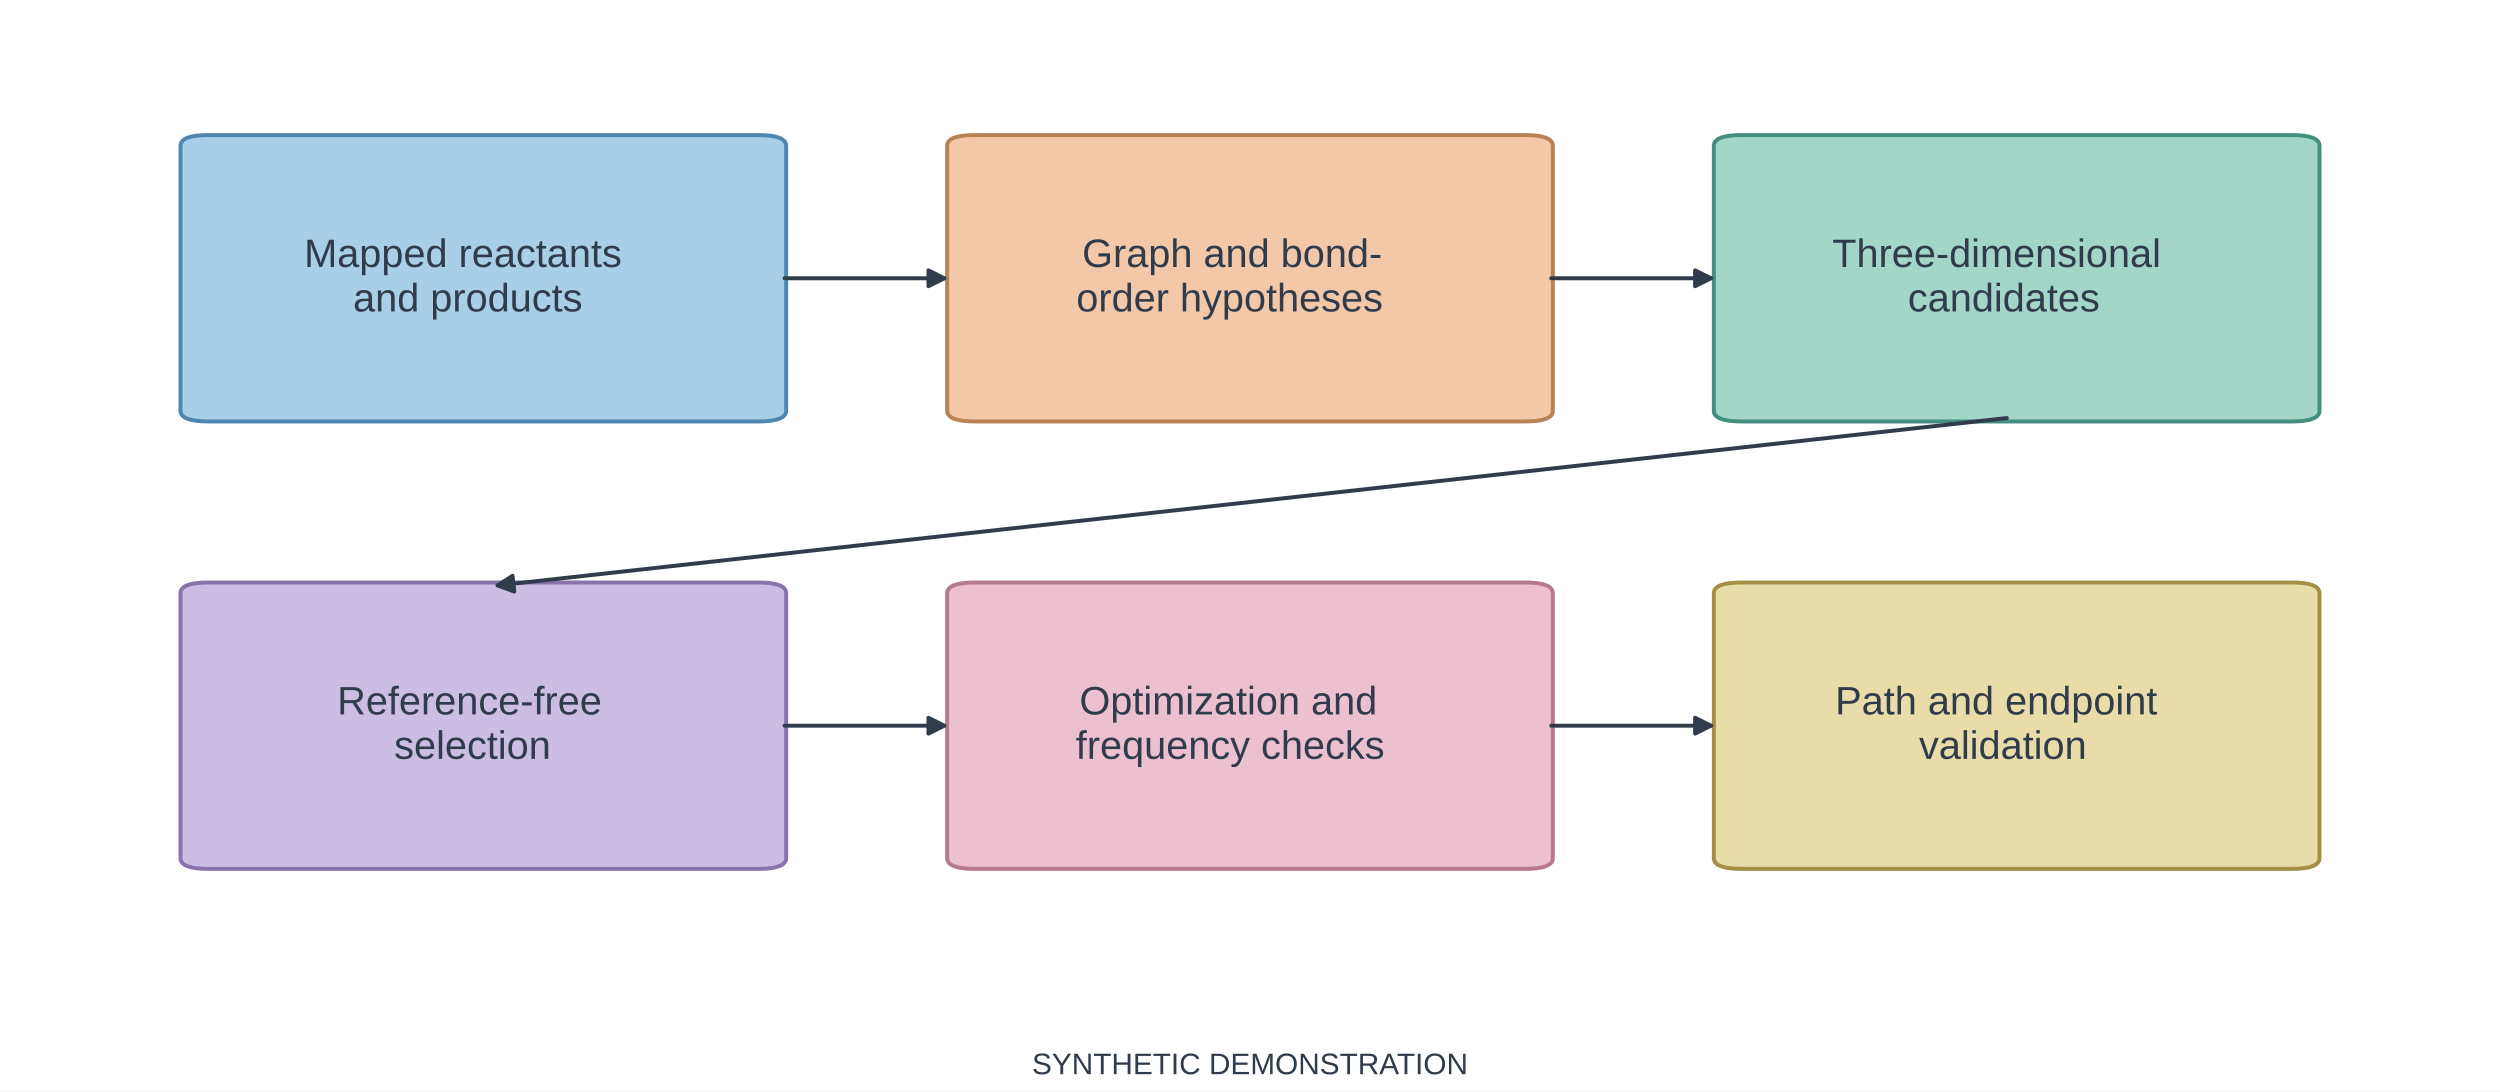
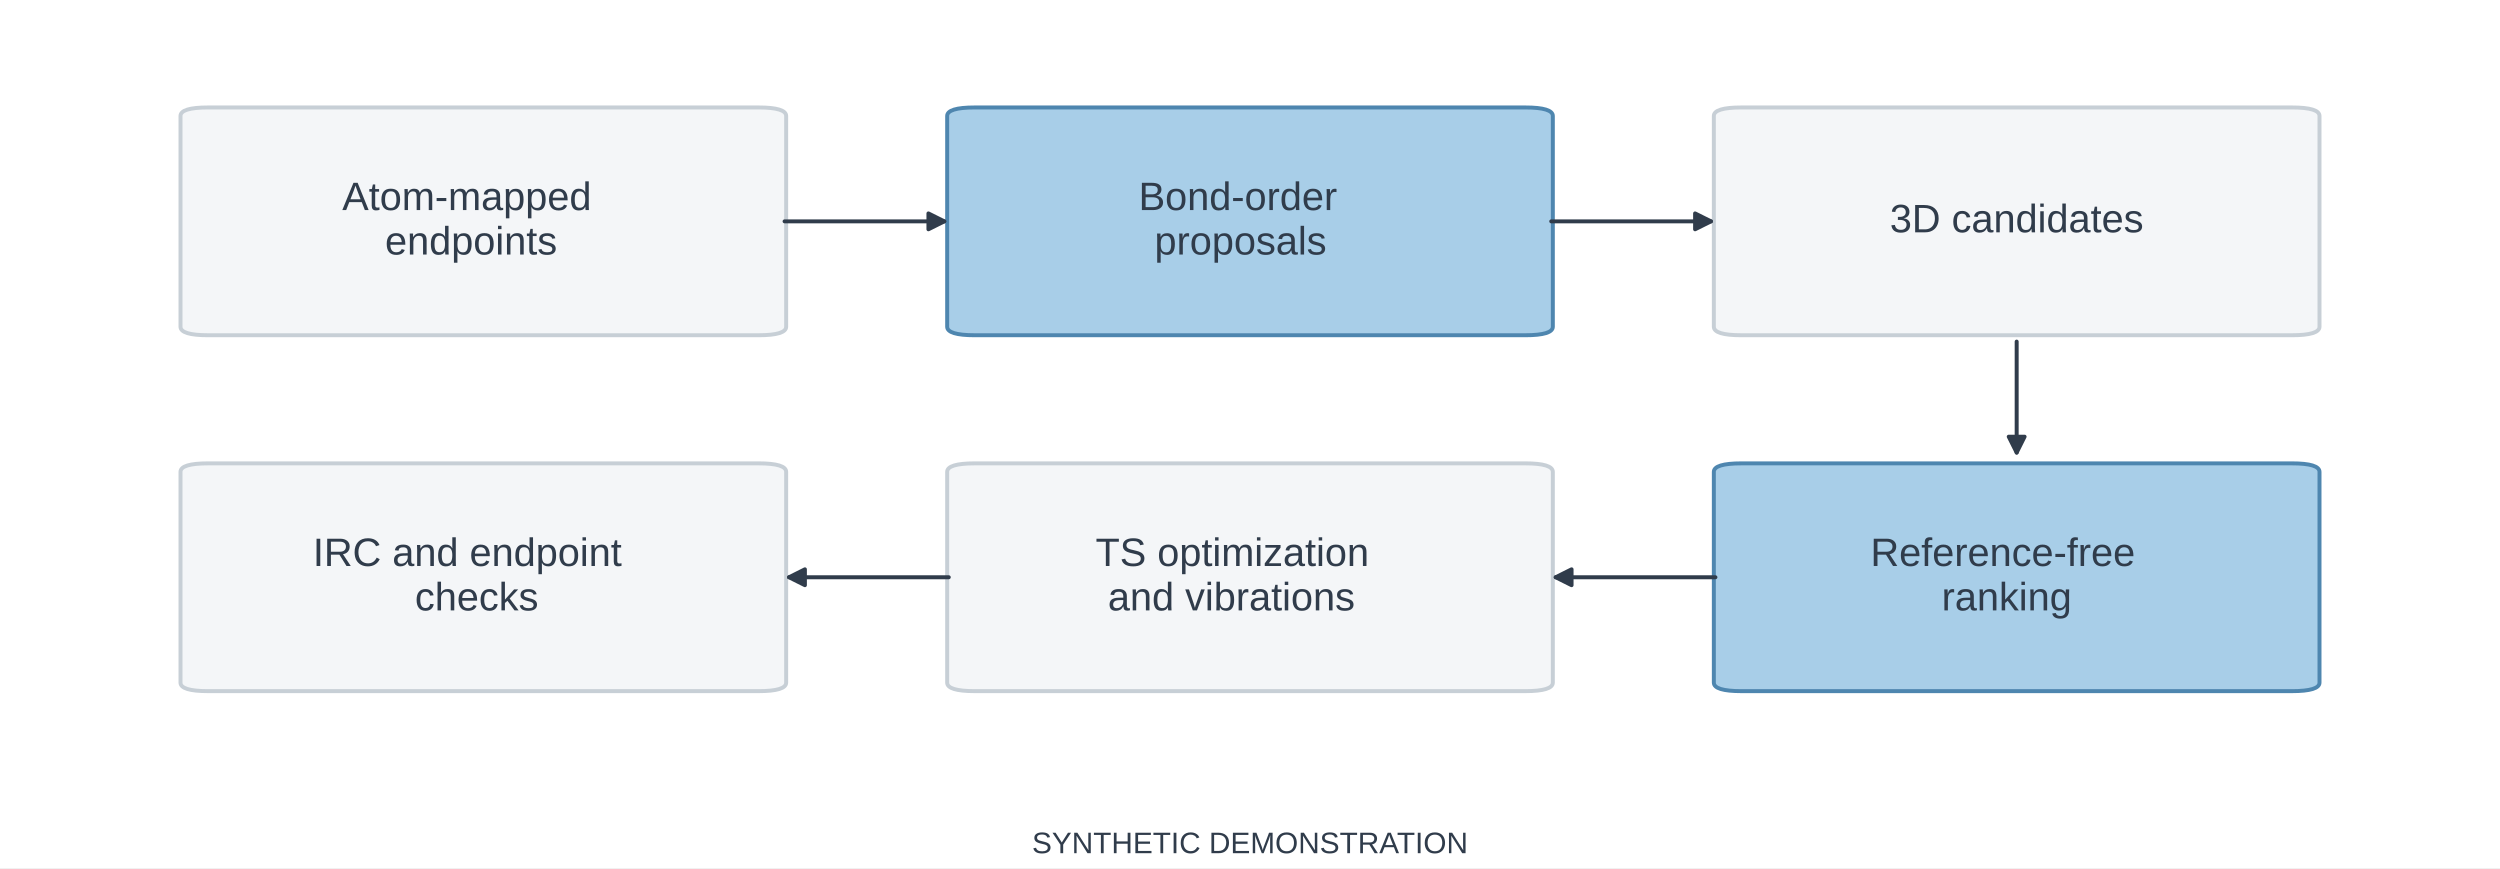
- <svg xmlns="http://www.w3.org/2000/svg" width="504pt" height="220pt" viewBox="0 0 504 220" version="1.1">
+ <svg xmlns="http://www.w3.org/2000/svg" width="504pt" height="175pt" viewBox="0 0 504 175" version="1.1">
  <defs>
    <style type="text/css">*{stroke-linejoin: round; stroke-linecap: butt}</style>
  </defs>
  <g id="figure_1">
    <g id="patch_1">
-       <path d="M 0 220  L 504 220  L 504 0  L 0 0  z " style="fill: #ffffff" />
+       <path d="M 0 175  L 504 175  L 504 0  L 0 0  z " style="fill: #ffffff" />
    </g>
    <g id="axes_1">
      <g id="patch_2">
-         <path d="M 41.953 84.964  L 152.927 84.964  Q 158.491 84.964 158.491 82.799  L 158.491 29.401  Q 158.491 27.236 152.927 27.236  L 41.953 27.236  Q 36.389 27.236 36.389 29.401  L 36.389 82.799  Q 36.389 84.964 41.953 84.964  z " clip-path="url(#p9818ed66cb)" style="fill: #a8cee8; stroke: #4e86af; stroke-width: 0.8; stroke-linejoin: miter" />
+         <path d="M 41.953 67.585  L 152.927 67.585  Q 158.491 67.585 158.491 65.863  L 158.491 23.387  Q 158.491 21.665 152.927 21.665  L 41.953 21.665  Q 36.389 21.665 36.389 23.387  L 36.389 65.863  Q 36.389 67.585 41.953 67.585  z " clip-path="url(#p2261b8c0df)" style="fill: #f4f6f8; stroke: #c7cfd6; stroke-width: 0.8; stroke-linejoin: miter" />
      </g>
      <g id="patch_3">
-         <path d="M 196.513 84.964  L 307.487 84.964  Q 313.051 84.964 313.051 82.799  L 313.051 29.401  Q 313.051 27.236 307.487 27.236  L 196.513 27.236  Q 190.949 27.236 190.949 29.401  L 190.949 82.799  Q 190.949 84.964 196.513 84.964  z " clip-path="url(#p9818ed66cb)" style="fill: #f3c8a8; stroke: #b98255; stroke-width: 0.8; stroke-linejoin: miter" />
+         <path d="M 196.513 67.585  L 307.487 67.585  Q 313.051 67.585 313.051 65.863  L 313.051 23.387  Q 313.051 21.665 307.487 21.665  L 196.513 21.665  Q 190.949 21.665 190.949 23.387  L 190.949 65.863  Q 190.949 67.585 196.513 67.585  z " clip-path="url(#p2261b8c0df)" style="fill: #a8cee8; stroke: #4e86af; stroke-width: 0.8; stroke-linejoin: miter" />
      </g>
      <g id="patch_4">
-         <path d="M 351.073 84.964  L 462.047 84.964  Q 467.611 84.964 467.611 82.799  L 467.611 29.401  Q 467.611 27.236 462.047 27.236  L 351.073 27.236  Q 345.509 27.236 345.509 29.401  L 345.509 82.799  Q 345.509 84.964 351.073 84.964  z " clip-path="url(#p9818ed66cb)" style="fill: #a4d6c8; stroke: #428f80; stroke-width: 0.8; stroke-linejoin: miter" />
+         <path d="M 351.073 67.585  L 462.047 67.585  Q 467.611 67.585 467.611 65.863  L 467.611 23.387  Q 467.611 21.665 462.047 21.665  L 351.073 21.665  Q 345.509 21.665 345.509 23.387  L 345.509 65.863  Q 345.509 67.585 351.073 67.585  z " clip-path="url(#p2261b8c0df)" style="fill: #f4f6f8; stroke: #c7cfd6; stroke-width: 0.8; stroke-linejoin: miter" />
      </g>
      <g id="patch_5">
-         <path d="M 41.953 175.164  L 152.927 175.164  Q 158.491 175.164 158.491 172.999  L 158.491 119.601  Q 158.491 117.436 152.927 117.436  L 41.953 117.436  Q 36.389 117.436 36.389 119.601  L 36.389 172.999  Q 36.389 175.164 41.953 175.164  z " clip-path="url(#p9818ed66cb)" style="fill: #cbbde4; stroke: #8873ab; stroke-width: 0.8; stroke-linejoin: miter" />
+         <path d="M 351.073 139.335  L 462.047 139.335  Q 467.611 139.335 467.611 137.613  L 467.611 95.137  Q 467.611 93.415 462.047 93.415  L 351.073 93.415  Q 345.509 93.415 345.509 95.137  L 345.509 137.613  Q 345.509 139.335 351.073 139.335  z " clip-path="url(#p2261b8c0df)" style="fill: #a8cee8; stroke: #4e86af; stroke-width: 0.8; stroke-linejoin: miter" />
      </g>
      <g id="patch_6">
-         <path d="M 196.513 175.164  L 307.487 175.164  Q 313.051 175.164 313.051 172.999  L 313.051 119.601  Q 313.051 117.436 307.487 117.436  L 196.513 117.436  Q 190.949 117.436 190.949 119.601  L 190.949 172.999  Q 190.949 175.164 196.513 175.164  z " clip-path="url(#p9818ed66cb)" style="fill: #edc0cf; stroke: #b6798d; stroke-width: 0.8; stroke-linejoin: miter" />
+         <path d="M 196.513 139.335  L 307.487 139.335  Q 313.051 139.335 313.051 137.613  L 313.051 95.137  Q 313.051 93.415 307.487 93.415  L 196.513 93.415  Q 190.949 93.415 190.949 95.137  L 190.949 137.613  Q 190.949 139.335 196.513 139.335  z " clip-path="url(#p2261b8c0df)" style="fill: #f4f6f8; stroke: #c7cfd6; stroke-width: 0.8; stroke-linejoin: miter" />
      </g>
      <g id="patch_7">
-         <path d="M 351.073 175.164  L 462.047 175.164  Q 467.611 175.164 467.611 172.999  L 467.611 119.601  Q 467.611 117.436 462.047 117.436  L 351.073 117.436  Q 345.509 117.436 345.509 119.601  L 345.509 172.999  Q 345.509 175.164 351.073 175.164  z " clip-path="url(#p9818ed66cb)" style="fill: #e8dca9; stroke: #a48f45; stroke-width: 0.8; stroke-linejoin: miter" />
+         <path d="M 41.953 139.335  L 152.927 139.335  Q 158.491 139.335 158.491 137.613  L 158.491 95.137  Q 158.491 93.415 152.927 93.415  L 41.953 93.415  Q 36.389 93.415 36.389 95.137  L 36.389 137.613  Q 36.389 139.335 41.953 139.335  z " clip-path="url(#p2261b8c0df)" style="fill: #f4f6f8; stroke: #c7cfd6; stroke-width: 0.8; stroke-linejoin: miter" />
      </g>
      <g id="patch_8">
-         <path d="M 158.17 56.1  Q 174.718 56.1 190.372 56.1  " clip-path="url(#p9818ed66cb)" style="fill: none; stroke: #303c4b; stroke-width: 0.8; stroke-linecap: round" />
-         <path d="M 187.172 54.5  L 190.372 56.1  L 187.172 57.7  z " clip-path="url(#p9818ed66cb)" style="fill: #303c4b; stroke: #303c4b; stroke-width: 0.8; stroke-linecap: round" />
+         <path d="M 158.17 44.625  Q 174.718 44.625 190.372 44.625  " clip-path="url(#p2261b8c0df)" style="fill: none; stroke: #303c4b; stroke-width: 0.8; stroke-linecap: round" />
+         <path d="M 187.172 43.025  L 190.372 44.625  L 187.172 46.225  z " clip-path="url(#p2261b8c0df)" style="fill: #303c4b; stroke: #303c4b; stroke-width: 0.8; stroke-linecap: round" />
      </g>
      <g id="patch_9">
-         <path d="M 312.73 56.1  Q 329.278 56.1 344.932 56.1  " clip-path="url(#p9818ed66cb)" style="fill: none; stroke: #303c4b; stroke-width: 0.8; stroke-linecap: round" />
-         <path d="M 341.732 54.5  L 344.932 56.1  L 341.732 57.7  z " clip-path="url(#p9818ed66cb)" style="fill: #303c4b; stroke: #303c4b; stroke-width: 0.8; stroke-linecap: round" />
+         <path d="M 312.73 44.625  Q 329.278 44.625 344.932 44.625  " clip-path="url(#p2261b8c0df)" style="fill: none; stroke: #303c4b; stroke-width: 0.8; stroke-linecap: round" />
+         <path d="M 341.732 43.025  L 344.932 44.625  L 341.732 46.225  z " clip-path="url(#p2261b8c0df)" style="fill: #303c4b; stroke: #303c4b; stroke-width: 0.8; stroke-linecap: round" />
      </g>
      <g id="patch_10">
-         <path d="M 404.574 84.282  Q 252.003 101.2 100.321 118.019  " clip-path="url(#p9818ed66cb)" style="fill: none; stroke: #303c4b; stroke-width: 0.8; stroke-linecap: round" />
-         <path d="M 103.678 119.256  L 100.321 118.019  L 103.325 116.076  z " clip-path="url(#p9818ed66cb)" style="fill: #303c4b; stroke: #303c4b; stroke-width: 0.8; stroke-linecap: round" />
+         <path d="M 406.56 68.868  Q 406.56 80.499 406.56 91.237  " clip-path="url(#p2261b8c0df)" style="fill: none; stroke: #303c4b; stroke-width: 0.8; stroke-linecap: round" />
+         <path d="M 408.16 88.037  L 406.56 91.237  L 404.96 88.037  z " clip-path="url(#p2261b8c0df)" style="fill: #303c4b; stroke: #303c4b; stroke-width: 0.8; stroke-linecap: round" />
      </g>
      <g id="patch_11">
-         <path d="M 158.17 146.3  Q 174.718 146.3 190.372 146.3  " clip-path="url(#p9818ed66cb)" style="fill: none; stroke: #303c4b; stroke-width: 0.8; stroke-linecap: round" />
-         <path d="M 187.172 144.7  L 190.372 146.3  L 187.172 147.9  z " clip-path="url(#p9818ed66cb)" style="fill: #303c4b; stroke: #303c4b; stroke-width: 0.8; stroke-linecap: round" />
+         <path d="M 345.83 116.375  Q 329.282 116.375 313.628 116.375  " clip-path="url(#p2261b8c0df)" style="fill: none; stroke: #303c4b; stroke-width: 0.8; stroke-linecap: round" />
+         <path d="M 316.828 117.975  L 313.628 116.375  L 316.828 114.775  z " clip-path="url(#p2261b8c0df)" style="fill: #303c4b; stroke: #303c4b; stroke-width: 0.8; stroke-linecap: round" />
      </g>
      <g id="patch_12">
-         <path d="M 312.73 146.3  Q 329.278 146.3 344.932 146.3  " clip-path="url(#p9818ed66cb)" style="fill: none; stroke: #303c4b; stroke-width: 0.8; stroke-linecap: round" />
-         <path d="M 341.732 144.7  L 344.932 146.3  L 341.732 147.9  z " clip-path="url(#p9818ed66cb)" style="fill: #303c4b; stroke: #303c4b; stroke-width: 0.8; stroke-linecap: round" />
+         <path d="M 191.27 116.375  Q 174.722 116.375 159.068 116.375  " clip-path="url(#p2261b8c0df)" style="fill: none; stroke: #303c4b; stroke-width: 0.8; stroke-linecap: round" />
+         <path d="M 162.268 117.975  L 159.068 116.375  L 162.268 114.775  z " clip-path="url(#p2261b8c0df)" style="fill: #303c4b; stroke: #303c4b; stroke-width: 0.8; stroke-linecap: round" />
      </g>
      <g id="text_1">
-         <text style="font-size: 8px; font-family: 'Liberation Sans', 'DejaVu Sans', 'Arial', 'Helvetica', sans-serif; fill: #303c4b" transform="translate(61.31437 53.82838)">Mapped reactants</text>
-         <text style="font-size: 8px; font-family: 'Liberation Sans', 'DejaVu Sans', 'Arial', 'Helvetica', sans-serif; fill: #303c4b" transform="translate(71.17625 62.78663)">and products</text>
+         <text style="font-size: 8px; font-family: 'Liberation Sans', 'DejaVu Sans', 'Arial', 'Helvetica', sans-serif; fill: #303c4b" transform="translate(68.99187 42.35337)">Atom-mapped</text>
+         <text style="font-size: 8px; font-family: 'Liberation Sans', 'DejaVu Sans', 'Arial', 'Helvetica', sans-serif; fill: #303c4b" transform="translate(77.61938 51.31162)">endpoints</text>
      </g>
      <g id="text_2">
-         <text style="font-size: 8px; font-family: 'Liberation Sans', 'DejaVu Sans', 'Arial', 'Helvetica', sans-serif; fill: #303c4b" transform="translate(218.1581 53.82838)">Graph and bond-</text>
-         <text style="font-size: 8px; font-family: 'Liberation Sans', 'DejaVu Sans', 'Arial', 'Helvetica', sans-serif; fill: #303c4b" transform="translate(216.9794 62.78663)">order hypotheses</text>
+         <text style="font-size: 8px; font-family: 'Liberation Sans', 'DejaVu Sans', 'Arial', 'Helvetica', sans-serif; fill: #303c4b" transform="translate(229.5488 42.35337)">Bond-order</text>
+         <text style="font-size: 8px; font-family: 'Liberation Sans', 'DejaVu Sans', 'Arial', 'Helvetica', sans-serif; fill: #303c4b" transform="translate(232.7419 51.31162)">proposals</text>
      </g>
      <g id="text_3">
-         <text style="font-size: 8px; font-family: 'Liberation Sans', 'DejaVu Sans', 'Arial', 'Helvetica', sans-serif; fill: #303c4b" transform="translate(369.3788 53.82838)">Three-dimensional</text>
-         <text style="font-size: 8px; font-family: 'Liberation Sans', 'DejaVu Sans', 'Arial', 'Helvetica', sans-serif; fill: #303c4b" transform="translate(384.62 62.78663)">candidates</text>
+         <text style="font-size: 8px; font-family: 'Liberation Sans', 'DejaVu Sans', 'Arial', 'Helvetica', sans-serif; text-anchor: middle; fill: #303c4b" x="406.56" y="46.833" transform="rotate(-0 406.56 46.8325)">3D candidates</text>
      </g>
      <g id="text_4">
-         <text style="font-size: 8px; font-family: 'Liberation Sans', 'DejaVu Sans', 'Arial', 'Helvetica', sans-serif; fill: #303c4b" transform="translate(67.97062 144.0284)">Reference-free</text>
-         <text style="font-size: 8px; font-family: 'Liberation Sans', 'DejaVu Sans', 'Arial', 'Helvetica', sans-serif; fill: #303c4b" transform="translate(79.46125 152.9866)">selection</text>
+         <text style="font-size: 8px; font-family: 'Liberation Sans', 'DejaVu Sans', 'Arial', 'Helvetica', sans-serif; fill: #303c4b" transform="translate(377.0906 114.1034)">Reference-free</text>
+         <text style="font-size: 8px; font-family: 'Liberation Sans', 'DejaVu Sans', 'Arial', 'Helvetica', sans-serif; fill: #303c4b" transform="translate(391.4275 123.0616)">ranking</text>
      </g>
      <g id="text_5">
-         <text style="font-size: 8px; font-family: 'Liberation Sans', 'DejaVu Sans', 'Arial', 'Helvetica', sans-serif; fill: #303c4b" transform="translate(217.6156 144.0284)">Optimization and</text>
-         <text style="font-size: 8px; font-family: 'Liberation Sans', 'DejaVu Sans', 'Arial', 'Helvetica', sans-serif; fill: #303c4b" transform="translate(216.8725 152.9866)">frequency checks</text>
+         <text style="font-size: 8px; font-family: 'Liberation Sans', 'DejaVu Sans', 'Arial', 'Helvetica', sans-serif; fill: #303c4b" transform="translate(220.86 114.1034)">TS optimization</text>
+         <text style="font-size: 8px; font-family: 'Liberation Sans', 'DejaVu Sans', 'Arial', 'Helvetica', sans-serif; fill: #303c4b" transform="translate(223.3438 123.0616)">and vibrations</text>
      </g>
      <g id="text_6">
-         <text style="font-size: 8px; font-family: 'Liberation Sans', 'DejaVu Sans', 'Arial', 'Helvetica', sans-serif; fill: #303c4b" transform="translate(369.9688 144.0284)">Path and endpoint</text>
-         <text style="font-size: 8px; font-family: 'Liberation Sans', 'DejaVu Sans', 'Arial', 'Helvetica', sans-serif; fill: #303c4b" transform="translate(386.8662 152.9866)">validation</text>
+         <text style="font-size: 8px; font-family: 'Liberation Sans', 'DejaVu Sans', 'Arial', 'Helvetica', sans-serif; fill: #303c4b" transform="translate(63.0825 114.1034)">IRC and endpoint</text>
+         <text style="font-size: 8px; font-family: 'Liberation Sans', 'DejaVu Sans', 'Arial', 'Helvetica', sans-serif; fill: #303c4b" transform="translate(83.645 123.0616)">checks</text>
      </g>
    </g>
    <g id="text_7">
-       <text style="font-size: 6px; font-family: 'Liberation Sans', 'DejaVu Sans', 'Arial', 'Helvetica', sans-serif; text-anchor: middle; fill: #303c4b" x="252" y="216.552" transform="rotate(-0 252 216.5522)">SYNTHETIC DEMONSTRATION</text>
+       <text style="font-size: 6px; font-family: 'Liberation Sans', 'DejaVu Sans', 'Arial', 'Helvetica', sans-serif; text-anchor: middle; fill: #303c4b" x="252" y="172.002" transform="rotate(-0 252 172.0022)">SYNTHETIC DEMONSTRATION</text>
    </g>
  </g>
  <defs>
-     <clipPath id="p9818ed66cb">
-       <rect x="20.16" y="11" width="463.68" height="180.4" />
+     <clipPath id="p2261b8c0df">
+       <rect x="20.16" y="8.75" width="463.68" height="143.5" />
    </clipPath>
  </defs>
</svg>
